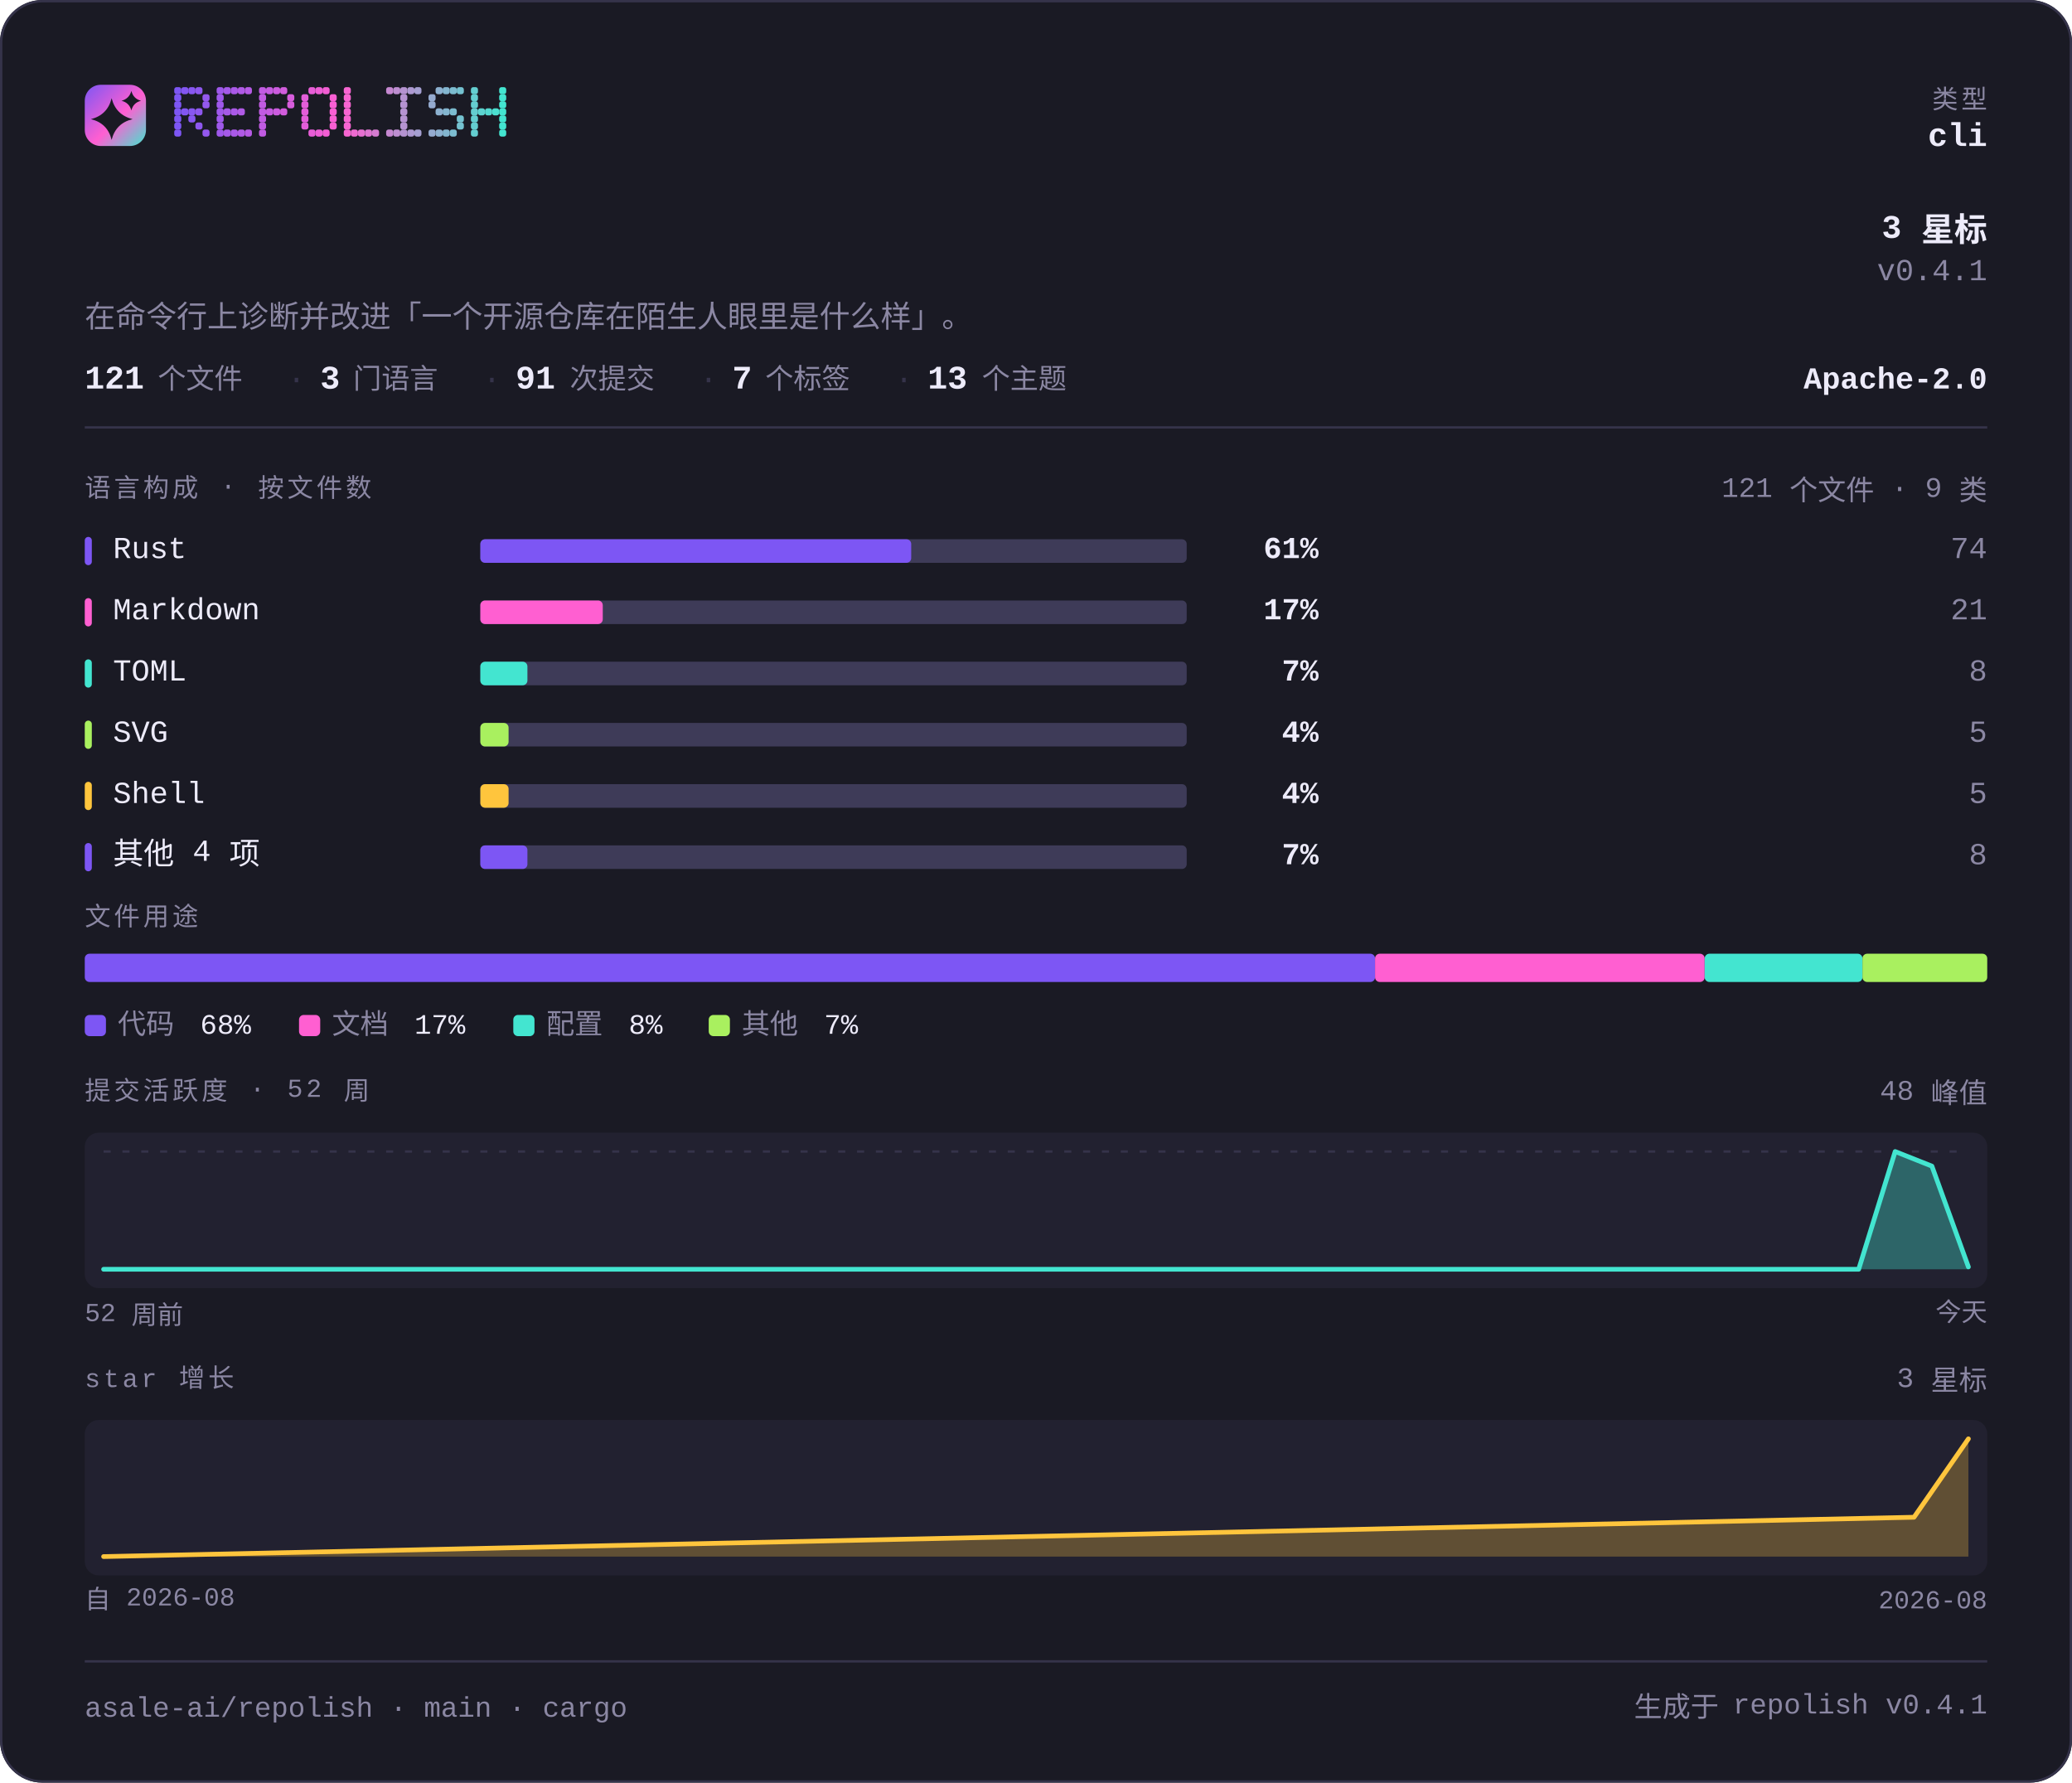
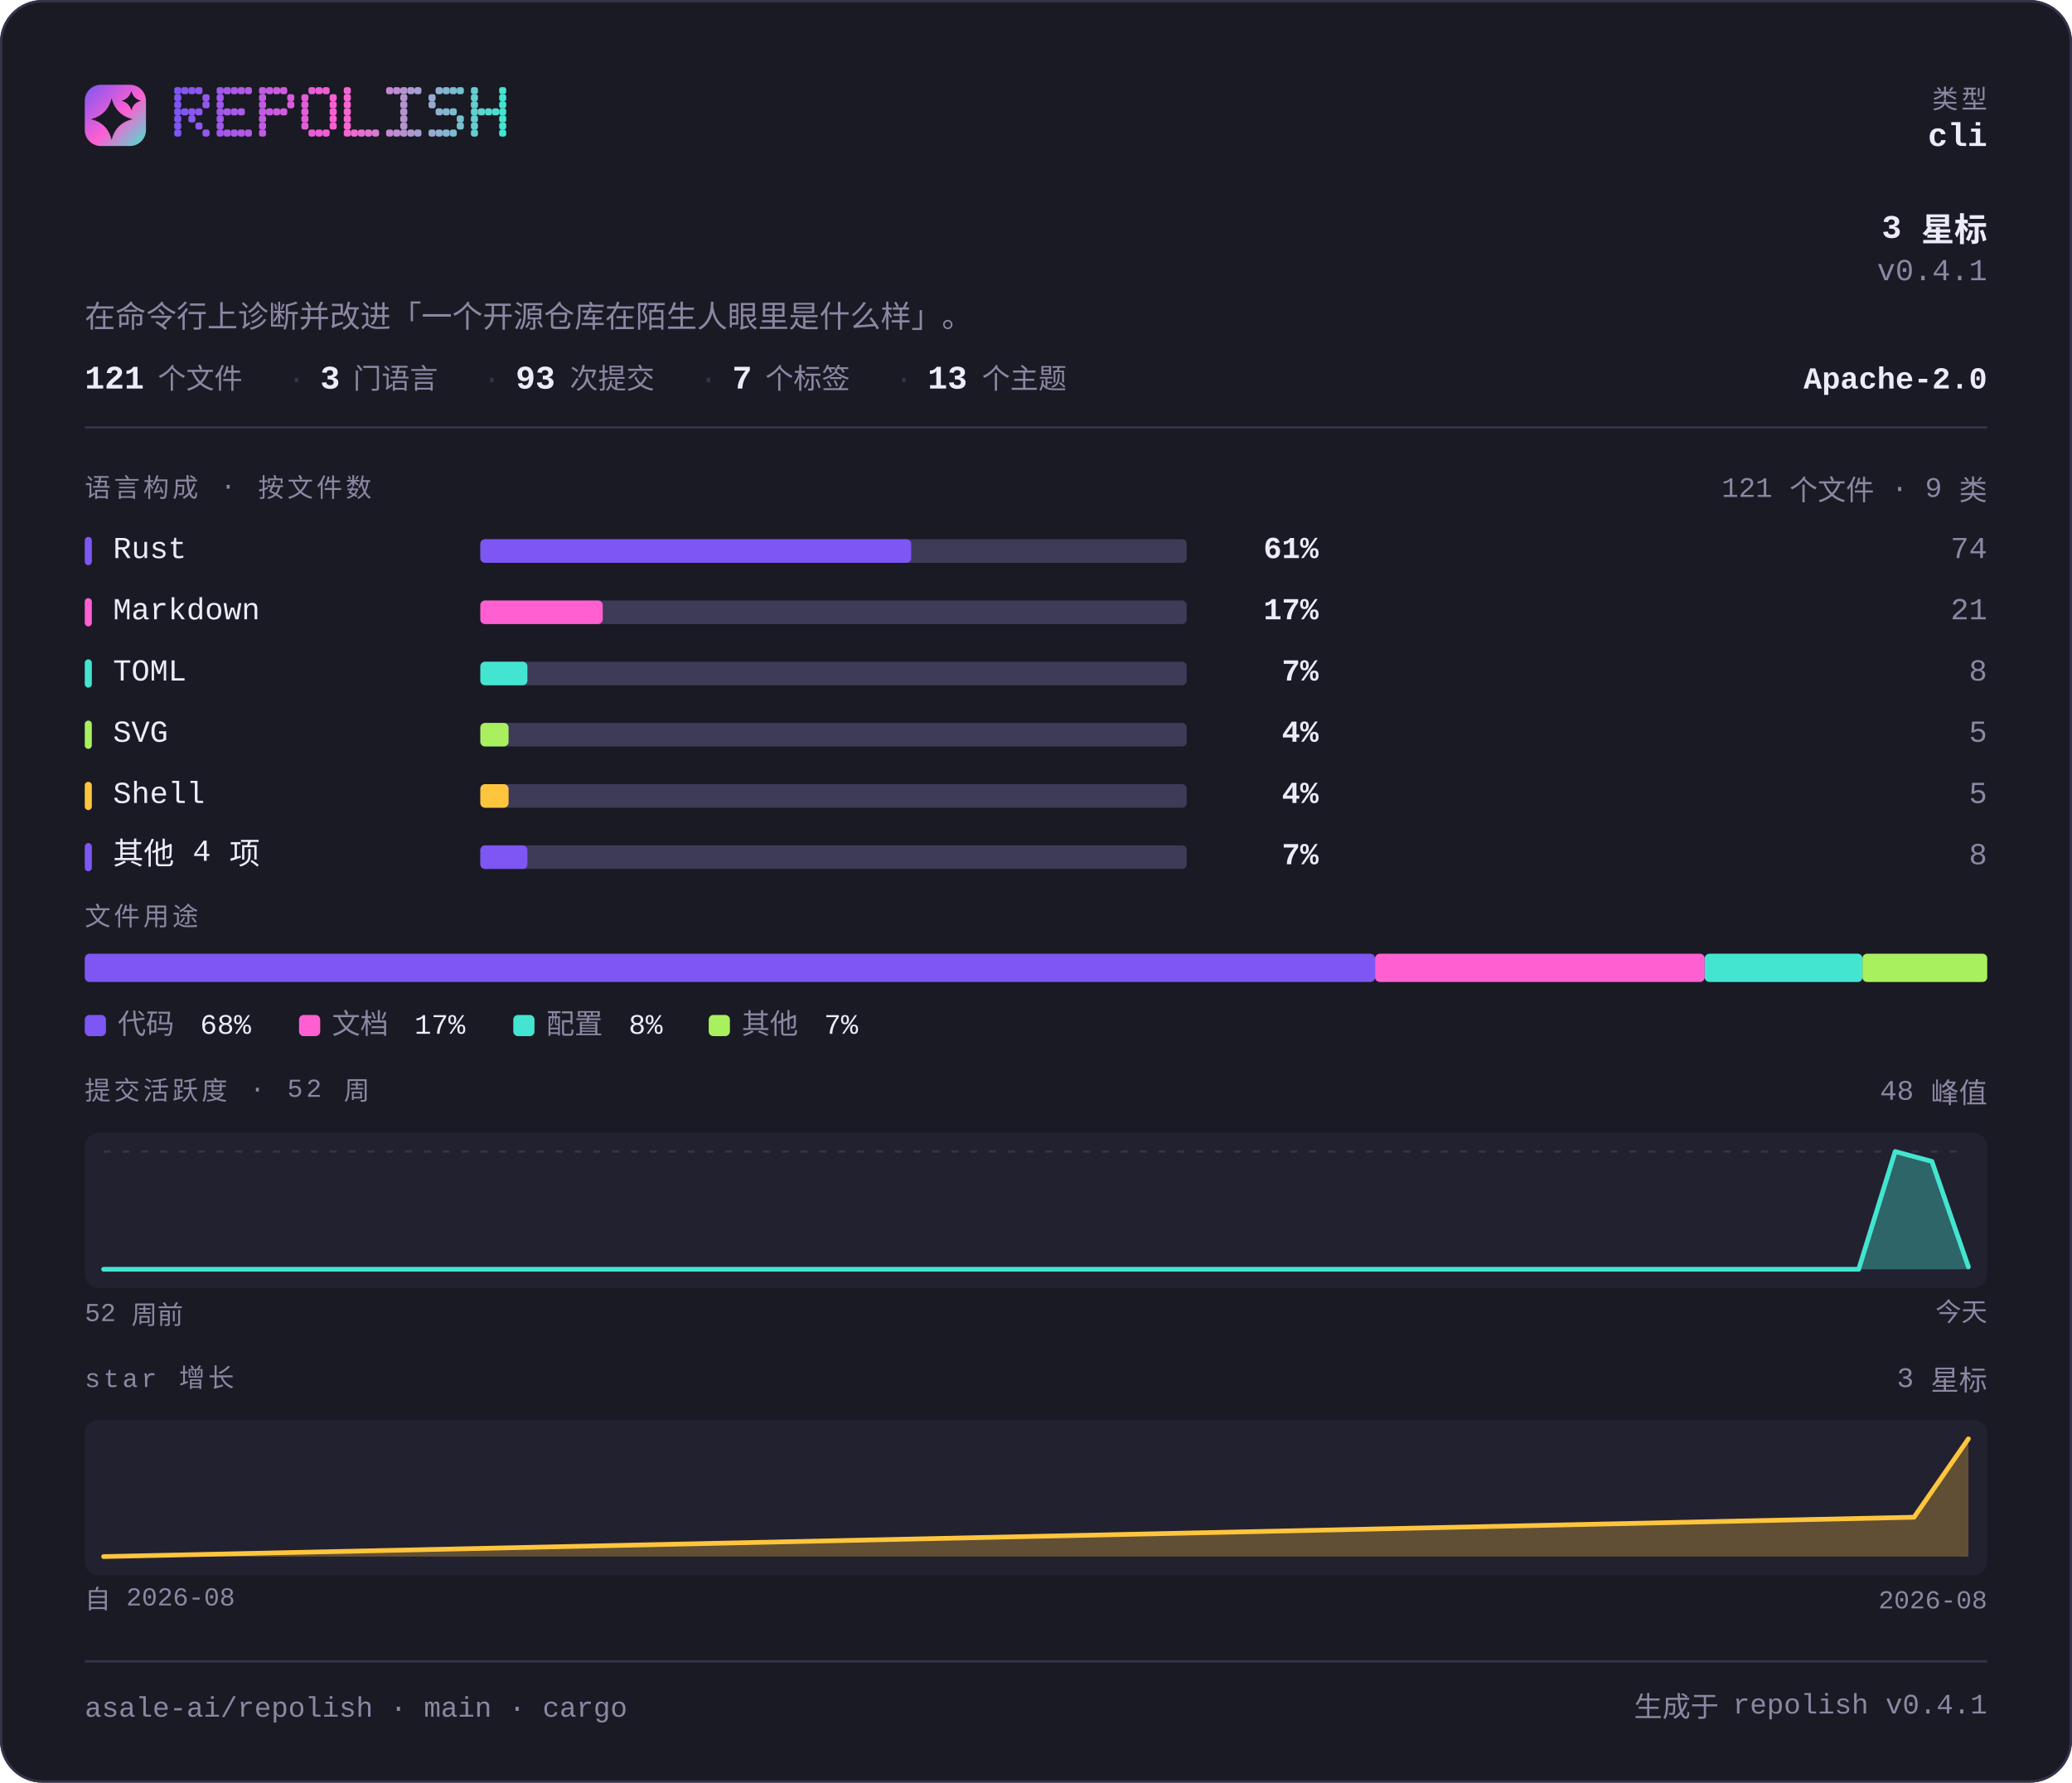
<svg xmlns="http://www.w3.org/2000/svg" width="880" height="757" viewBox="0 0 880 757" lang="zh-CN" role="img" aria-label="asale-ai/repolish — repository overview">
  <defs>
    <linearGradient id="brand" x1="0" y1="0" x2="1" y2="1">
      <stop offset="0" stop-color="#7d56f4" />
      <stop offset="0.55" stop-color="#ff5fd1" />
      <stop offset="1" stop-color="#43e5d0" />
    </linearGradient>
  </defs>
  <style>
    .t { font-family: ui-monospace, SFMono-Regular, "SF Mono", Menlo, Consolas, "Liberation Mono", "Noto Sans Mono CJK SC", "Noto Sans Mono CJK JP", "Microsoft YaHei", "Hiragino Sans", "Yu Gothic", monospace; }
  </style>
  <rect x="0" y="0" width="880" height="757" rx="18.0" fill="#1a1a24" />
  <rect x="0.5" y="0.5" width="879" height="756" rx="17.5" fill="none" stroke="#35334a" />
  <rect x="36" y="36" width="26" height="26" rx="6.8" fill="url(#brand)" />
  <path d="M47.4 41.7Q49.2 48.8 56.3 50.6Q49.2 52.3 47.4 59.4Q45.7 52.3 38.6 50.6Q45.7 48.8 47.4 41.7Z" fill="#1a1a24" />
  <path d="M55.8 38.6Q56.6 41.9 59.9 42.8Q56.6 43.6 55.8 46.9Q54.9 43.6 51.6 42.8Q54.9 41.9 55.8 38.6Z" fill="#1a1a24" />
  <g fill="#7d56f4">
    <rect x="74" y="37" width="3" height="3" rx="1" />
    <rect x="74" y="40" width="3" height="3" rx="1" />
    <rect x="74" y="43" width="3" height="3" rx="1" />
    <rect x="74" y="46" width="3" height="3" rx="1" />
    <rect x="74" y="49" width="3" height="3" rx="1" />
    <rect x="74" y="52" width="3" height="3" rx="1" />
    <rect x="74" y="55" width="3" height="3" rx="1" />
  </g>
  <g fill="#8356f2">
    <rect x="77" y="37" width="3" height="3" rx="1" />
    <rect x="77" y="46" width="3" height="3" rx="1" />
  </g>
  <g fill="#8857f1">
    <rect x="80" y="37" width="3" height="3" rx="1" />
    <rect x="80" y="46" width="3" height="3" rx="1" />
    <rect x="80" y="49" width="3" height="3" rx="1" />
  </g>
  <g fill="#8e57ef">
    <rect x="83" y="37" width="3" height="3" rx="1" />
    <rect x="83" y="46" width="3" height="3" rx="1" />
    <rect x="83" y="52" width="3" height="3" rx="1" />
  </g>
  <g fill="#9458ee">
    <rect x="86" y="40" width="3" height="3" rx="1" />
    <rect x="86" y="43" width="3" height="3" rx="1" />
    <rect x="86" y="55" width="3" height="3" rx="1" />
  </g>
  <g fill="#9f58eb">
    <rect x="92" y="37" width="3" height="3" rx="1" />
    <rect x="92" y="40" width="3" height="3" rx="1" />
    <rect x="92" y="43" width="3" height="3" rx="1" />
    <rect x="92" y="46" width="3" height="3" rx="1" />
    <rect x="92" y="49" width="3" height="3" rx="1" />
    <rect x="92" y="52" width="3" height="3" rx="1" />
    <rect x="92" y="55" width="3" height="3" rx="1" />
  </g>
  <g fill="#a559e9">
    <rect x="95" y="37" width="3" height="3" rx="1" />
    <rect x="95" y="46" width="3" height="3" rx="1" />
    <rect x="95" y="55" width="3" height="3" rx="1" />
  </g>
  <g fill="#aa59e8">
    <rect x="98" y="37" width="3" height="3" rx="1" />
    <rect x="98" y="46" width="3" height="3" rx="1" />
    <rect x="98" y="55" width="3" height="3" rx="1" />
  </g>
  <g fill="#b05ae6">
    <rect x="101" y="37" width="3" height="3" rx="1" />
    <rect x="101" y="46" width="3" height="3" rx="1" />
    <rect x="101" y="55" width="3" height="3" rx="1" />
  </g>
  <g fill="#b65ae5">
    <rect x="104" y="37" width="3" height="3" rx="1" />
    <rect x="104" y="55" width="3" height="3" rx="1" />
  </g>
  <g fill="#c15be2">
    <rect x="110" y="37" width="3" height="3" rx="1" />
    <rect x="110" y="40" width="3" height="3" rx="1" />
    <rect x="110" y="43" width="3" height="3" rx="1" />
    <rect x="110" y="46" width="3" height="3" rx="1" />
    <rect x="110" y="49" width="3" height="3" rx="1" />
    <rect x="110" y="52" width="3" height="3" rx="1" />
    <rect x="110" y="55" width="3" height="3" rx="1" />
  </g>
  <g fill="#c65be0">
    <rect x="113" y="37" width="3" height="3" rx="1" />
    <rect x="113" y="46" width="3" height="3" rx="1" />
  </g>
  <g fill="#cc5bdf">
    <rect x="116" y="37" width="3" height="3" rx="1" />
    <rect x="116" y="46" width="3" height="3" rx="1" />
  </g>
  <g fill="#d25cdd">
    <rect x="119" y="37" width="3" height="3" rx="1" />
    <rect x="119" y="46" width="3" height="3" rx="1" />
  </g>
  <g fill="#d75cdc">
    <rect x="122" y="40" width="3" height="3" rx="1" />
    <rect x="122" y="43" width="3" height="3" rx="1" />
  </g>
  <g fill="#e35dd9">
    <rect x="128" y="40" width="3" height="3" rx="1" />
    <rect x="128" y="43" width="3" height="3" rx="1" />
    <rect x="128" y="46" width="3" height="3" rx="1" />
    <rect x="128" y="49" width="3" height="3" rx="1" />
    <rect x="128" y="52" width="3" height="3" rx="1" />
  </g>
  <g fill="#e85dd7">
    <rect x="131" y="37" width="3" height="3" rx="1" />
    <rect x="131" y="55" width="3" height="3" rx="1" />
  </g>
  <g fill="#ee5ed6">
    <rect x="134" y="37" width="3" height="3" rx="1" />
    <rect x="134" y="55" width="3" height="3" rx="1" />
  </g>
  <g fill="#f45ed4">
    <rect x="137" y="37" width="3" height="3" rx="1" />
    <rect x="137" y="55" width="3" height="3" rx="1" />
  </g>
  <g fill="#f95fd3">
    <rect x="140" y="40" width="3" height="3" rx="1" />
    <rect x="140" y="43" width="3" height="3" rx="1" />
    <rect x="140" y="46" width="3" height="3" rx="1" />
    <rect x="140" y="49" width="3" height="3" rx="1" />
    <rect x="140" y="52" width="3" height="3" rx="1" />
  </g>
  <g fill="#f765d1">
    <rect x="146" y="37" width="3" height="3" rx="1" />
    <rect x="146" y="40" width="3" height="3" rx="1" />
    <rect x="146" y="43" width="3" height="3" rx="1" />
    <rect x="146" y="46" width="3" height="3" rx="1" />
    <rect x="146" y="49" width="3" height="3" rx="1" />
    <rect x="146" y="52" width="3" height="3" rx="1" />
    <rect x="146" y="55" width="3" height="3" rx="1" />
  </g>
  <g fill="#ef6bd1">
    <rect x="149" y="55" width="3" height="3" rx="1" />
  </g>
  <g fill="#e670d1">
    <rect x="152" y="55" width="3" height="3" rx="1" />
  </g>
  <g fill="#de76d1">
    <rect x="155" y="55" width="3" height="3" rx="1" />
  </g>
  <g fill="#d67cd1">
    <rect x="158" y="55" width="3" height="3" rx="1" />
  </g>
  <g fill="#c688d1">
    <rect x="164" y="37" width="3" height="3" rx="1" />
    <rect x="164" y="55" width="3" height="3" rx="1" />
  </g>
  <g fill="#be8ed1">
    <rect x="167" y="37" width="3" height="3" rx="1" />
    <rect x="167" y="55" width="3" height="3" rx="1" />
  </g>
  <g fill="#b593d1">
    <rect x="170" y="37" width="3" height="3" rx="1" />
    <rect x="170" y="40" width="3" height="3" rx="1" />
    <rect x="170" y="43" width="3" height="3" rx="1" />
    <rect x="170" y="46" width="3" height="3" rx="1" />
    <rect x="170" y="49" width="3" height="3" rx="1" />
    <rect x="170" y="52" width="3" height="3" rx="1" />
    <rect x="170" y="55" width="3" height="3" rx="1" />
  </g>
  <g fill="#ad99d1">
    <rect x="173" y="37" width="3" height="3" rx="1" />
    <rect x="173" y="55" width="3" height="3" rx="1" />
  </g>
  <g fill="#a59fd1">
    <rect x="176" y="37" width="3" height="3" rx="1" />
    <rect x="176" y="55" width="3" height="3" rx="1" />
  </g>
  <g fill="#95abd0">
    <rect x="182" y="40" width="3" height="3" rx="1" />
    <rect x="182" y="43" width="3" height="3" rx="1" />
    <rect x="182" y="55" width="3" height="3" rx="1" />
  </g>
  <g fill="#8db1d0">
    <rect x="185" y="37" width="3" height="3" rx="1" />
    <rect x="185" y="46" width="3" height="3" rx="1" />
    <rect x="185" y="55" width="3" height="3" rx="1" />
  </g>
  <g fill="#84b6d0">
    <rect x="188" y="37" width="3" height="3" rx="1" />
    <rect x="188" y="46" width="3" height="3" rx="1" />
    <rect x="188" y="55" width="3" height="3" rx="1" />
  </g>
  <g fill="#7cbcd0">
    <rect x="191" y="37" width="3" height="3" rx="1" />
    <rect x="191" y="46" width="3" height="3" rx="1" />
    <rect x="191" y="55" width="3" height="3" rx="1" />
  </g>
  <g fill="#74c2d0">
    <rect x="194" y="37" width="3" height="3" rx="1" />
    <rect x="194" y="49" width="3" height="3" rx="1" />
    <rect x="194" y="52" width="3" height="3" rx="1" />
  </g>
  <g fill="#64ced0">
    <rect x="200" y="37" width="3" height="3" rx="1" />
    <rect x="200" y="40" width="3" height="3" rx="1" />
    <rect x="200" y="43" width="3" height="3" rx="1" />
    <rect x="200" y="46" width="3" height="3" rx="1" />
    <rect x="200" y="49" width="3" height="3" rx="1" />
    <rect x="200" y="52" width="3" height="3" rx="1" />
    <rect x="200" y="55" width="3" height="3" rx="1" />
  </g>
  <g fill="#5cd4d0">
    <rect x="203" y="46" width="3" height="3" rx="1" />
  </g>
  <g fill="#53d9d0">
    <rect x="206" y="46" width="3" height="3" rx="1" />
  </g>
  <g fill="#4bdfd0">
    <rect x="209" y="46" width="3" height="3" rx="1" />
  </g>
  <g fill="#43e5d0">
    <rect x="212" y="37" width="3" height="3" rx="1" />
    <rect x="212" y="40" width="3" height="3" rx="1" />
    <rect x="212" y="43" width="3" height="3" rx="1" />
    <rect x="212" y="46" width="3" height="3" rx="1" />
    <rect x="212" y="49" width="3" height="3" rx="1" />
    <rect x="212" y="52" width="3" height="3" rx="1" />
    <rect x="212" y="55" width="3" height="3" rx="1" />
  </g>
  <text class="t" x="844" y="46" font-size="11" fill="#8b87a3" text-anchor="end" letter-spacing="1.4">类型</text>
  <text class="t" x="844" y="62" font-size="14" fill="#edebfa" text-anchor="end" font-weight="700">cli</text>
  <text class="t" x="844" y="101" font-size="14" fill="#edebfa" text-anchor="end" font-weight="700">3 星标</text>
  <text class="t" x="844" y="119" font-size="13" fill="#8b87a3" text-anchor="end">v0.4.1</text>
  <text class="t" x="36" y="139" font-size="13" fill="#8b87a3" text-anchor="start">在命令行上诊断并改进「一个开源仓库在陌生人眼里是什么样」。</text>
  <text class="t" x="36" y="165" font-size="14" fill="#edebfa" text-anchor="start" font-weight="700">121</text>
  <text class="t" x="67" y="165" font-size="12" fill="#8b87a3" text-anchor="start">个文件</text>
  <text class="t" x="122" y="165" font-size="13" fill="#35334a" text-anchor="start">·</text>
  <text class="t" x="136" y="165" font-size="14" fill="#edebfa" text-anchor="start" font-weight="700">3</text>
  <text class="t" x="150" y="165" font-size="12" fill="#8b87a3" text-anchor="start">门语言</text>
  <text class="t" x="205" y="165" font-size="13" fill="#35334a" text-anchor="start">·</text>
-   <text class="t" x="219" y="165" font-size="14" fill="#edebfa" text-anchor="start" font-weight="700">91</text>
+   <text class="t" x="219" y="165" font-size="14" fill="#edebfa" text-anchor="start" font-weight="700">93</text>
  <text class="t" x="242" y="165" font-size="12" fill="#8b87a3" text-anchor="start">次提交</text>
  <text class="t" x="297" y="165" font-size="13" fill="#35334a" text-anchor="start">·</text>
  <text class="t" x="311" y="165" font-size="14" fill="#edebfa" text-anchor="start" font-weight="700">7</text>
  <text class="t" x="325" y="165" font-size="12" fill="#8b87a3" text-anchor="start">个标签</text>
  <text class="t" x="380" y="165" font-size="13" fill="#35334a" text-anchor="start">·</text>
  <text class="t" x="394" y="165" font-size="14" fill="#edebfa" text-anchor="start" font-weight="700">13</text>
  <text class="t" x="417" y="165" font-size="12" fill="#8b87a3" text-anchor="start">个主题</text>
  <text class="t" x="844" y="165" font-size="13" fill="#edebfa" text-anchor="end" font-weight="700">Apache-2.0</text>
  <rect x="36" y="181" width="808" height="1" fill="#35334a" />
  <text class="t" x="36" y="211" font-size="11" fill="#8b87a3" text-anchor="start" letter-spacing="1.4">语言构成 · 按文件数</text>
  <text class="t" x="844" y="211" font-size="12" fill="#8b87a3" text-anchor="end">121 个文件 · 9 类</text>
  <rect x="36" y="228" width="3" height="12" rx="1.5" fill="#7d56f4" />
  <text class="t" x="48" y="237" font-size="13" fill="#edebfa" text-anchor="start">Rust</text>
  <rect x="204" y="229" width="300" height="10" rx="2.0" fill="#3e3b58" />
  <rect x="204" y="229" width="183" height="10" rx="2.0" fill="#7d56f4" />
  <text class="t" x="560" y="237" font-size="13" fill="#edebfa" text-anchor="end" font-weight="700">61%</text>
  <text class="t" x="844" y="237" font-size="13" fill="#8b87a3" text-anchor="end">74</text>
  <rect x="36" y="254" width="3" height="12" rx="1.5" fill="#ff5fd1" />
  <text class="t" x="48" y="263" font-size="13" fill="#edebfa" text-anchor="start">Markdown</text>
  <rect x="204" y="255" width="300" height="10" rx="2.0" fill="#3e3b58" />
  <rect x="204" y="255" width="52" height="10" rx="2.0" fill="#ff5fd1" />
  <text class="t" x="560" y="263" font-size="13" fill="#edebfa" text-anchor="end" font-weight="700">17%</text>
  <text class="t" x="844" y="263" font-size="13" fill="#8b87a3" text-anchor="end">21</text>
  <rect x="36" y="280" width="3" height="12" rx="1.5" fill="#43e5d0" />
  <text class="t" x="48" y="289" font-size="13" fill="#edebfa" text-anchor="start">TOML</text>
  <rect x="204" y="281" width="300" height="10" rx="2.0" fill="#3e3b58" />
  <rect x="204" y="281" width="20" height="10" rx="2.0" fill="#43e5d0" />
  <text class="t" x="560" y="289" font-size="13" fill="#edebfa" text-anchor="end" font-weight="700">7%</text>
  <text class="t" x="844" y="289" font-size="13" fill="#8b87a3" text-anchor="end">8</text>
  <rect x="36" y="306" width="3" height="12" rx="1.5" fill="#a9f05f" />
  <text class="t" x="48" y="315" font-size="13" fill="#edebfa" text-anchor="start">SVG</text>
  <rect x="204" y="307" width="300" height="10" rx="2.0" fill="#3e3b58" />
  <rect x="204" y="307" width="12" height="10" rx="2.0" fill="#a9f05f" />
  <text class="t" x="560" y="315" font-size="13" fill="#edebfa" text-anchor="end" font-weight="700">4%</text>
  <text class="t" x="844" y="315" font-size="13" fill="#8b87a3" text-anchor="end">5</text>
  <rect x="36" y="332" width="3" height="12" rx="1.5" fill="#ffc53d" />
  <text class="t" x="48" y="341" font-size="13" fill="#edebfa" text-anchor="start">Shell</text>
  <rect x="204" y="333" width="300" height="10" rx="2.0" fill="#3e3b58" />
  <rect x="204" y="333" width="12" height="10" rx="2.0" fill="#ffc53d" />
  <text class="t" x="560" y="341" font-size="13" fill="#edebfa" text-anchor="end" font-weight="700">4%</text>
  <text class="t" x="844" y="341" font-size="13" fill="#8b87a3" text-anchor="end">5</text>
  <rect x="36" y="358" width="3" height="12" rx="1.5" fill="#7d56f4" />
  <text class="t" x="48" y="367" font-size="13" fill="#edebfa" text-anchor="start">其他 4 项</text>
  <rect x="204" y="359" width="300" height="10" rx="2.0" fill="#3e3b58" />
  <rect x="204" y="359" width="20" height="10" rx="2.0" fill="#7d56f4" />
  <text class="t" x="560" y="367" font-size="13" fill="#edebfa" text-anchor="end" font-weight="700">7%</text>
  <text class="t" x="844" y="367" font-size="13" fill="#8b87a3" text-anchor="end">8</text>
  <text class="t" x="36" y="393" font-size="11" fill="#8b87a3" text-anchor="start" letter-spacing="1.4">文件用途</text>
  <rect x="36" y="405" width="548" height="12" rx="2.0" fill="#7d56f4" />
  <rect x="584" y="405" width="140" height="12" rx="2.0" fill="#ff5fd1" />
  <rect x="724" y="405" width="67" height="12" rx="2.0" fill="#43e5d0" />
  <rect x="791" y="405" width="53" height="12" rx="2.0" fill="#a9f05f" />
  <rect x="36" y="431" width="9" height="9" rx="2.0" fill="#7d56f4" />
  <text class="t" x="50" y="439" font-size="12" fill="#8b87a3" text-anchor="start">代码</text>
  <text class="t" x="85" y="439" font-size="12" fill="#edebfa" text-anchor="start">68%</text>
  <rect x="127" y="431" width="9" height="9" rx="2.0" fill="#ff5fd1" />
  <text class="t" x="141" y="439" font-size="12" fill="#8b87a3" text-anchor="start">文档</text>
  <text class="t" x="176" y="439" font-size="12" fill="#edebfa" text-anchor="start">17%</text>
  <rect x="218" y="431" width="9" height="9" rx="2.0" fill="#43e5d0" />
  <text class="t" x="232" y="439" font-size="12" fill="#8b87a3" text-anchor="start">配置</text>
  <text class="t" x="267" y="439" font-size="12" fill="#edebfa" text-anchor="start">8%</text>
  <rect x="301" y="431" width="9" height="9" rx="2.0" fill="#a9f05f" />
  <text class="t" x="315" y="439" font-size="12" fill="#8b87a3" text-anchor="start">其他</text>
  <text class="t" x="350" y="439" font-size="12" fill="#edebfa" text-anchor="start">7%</text>
  <text class="t" x="36" y="467" font-size="11" fill="#8b87a3" text-anchor="start" letter-spacing="1.4">提交活跃度 · 52 周</text>
  <text class="t" x="844" y="467" font-size="12" fill="#8b87a3" text-anchor="end">48 峰值</text>
  <rect x="36" y="481" width="808" height="66" rx="6.0" fill="#222130" />
  <line x1="44" y1="489" x2="836" y2="489" stroke="#35334a" stroke-width="1" stroke-dasharray="3 5" />
-   <path d="M44.0 539.0 L59.5 539.0 L75.1 539.0 L90.6 539.0 L106.1 539.0 L121.6 539.0 L137.2 539.0 L152.7 539.0 L168.2 539.0 L183.8 539.0 L199.3 539.0 L214.8 539.0 L230.4 539.0 L245.9 539.0 L261.4 539.0 L276.9 539.0 L292.5 539.0 L308.0 539.0 L323.5 539.0 L339.1 539.0 L354.6 539.0 L370.1 539.0 L385.6 539.0 L401.2 539.0 L416.7 539.0 L432.2 539.0 L447.8 539.0 L463.3 539.0 L478.8 539.0 L494.4 539.0 L509.9 539.0 L525.4 539.0 L540.9 539.0 L556.5 539.0 L572.0 539.0 L587.5 539.0 L603.1 539.0 L618.6 539.0 L634.1 539.0 L649.6 539.0 L665.2 539.0 L680.7 539.0 L696.2 539.0 L711.8 539.0 L727.3 539.0 L742.8 539.0 L758.4 539.0 L773.9 539.0 L789.4 539.0 L804.9 489.0 L820.5 495.2 L836.0 538.0 L836.0 539 L44 539 Z" fill="#43e5d0" fill-opacity="0.35" />
-   <path d="M44.0 539.0 L59.5 539.0 L75.1 539.0 L90.6 539.0 L106.1 539.0 L121.6 539.0 L137.2 539.0 L152.7 539.0 L168.2 539.0 L183.8 539.0 L199.3 539.0 L214.8 539.0 L230.4 539.0 L245.9 539.0 L261.4 539.0 L276.9 539.0 L292.5 539.0 L308.0 539.0 L323.5 539.0 L339.1 539.0 L354.6 539.0 L370.1 539.0 L385.6 539.0 L401.2 539.0 L416.7 539.0 L432.2 539.0 L447.8 539.0 L463.3 539.0 L478.8 539.0 L494.4 539.0 L509.9 539.0 L525.4 539.0 L540.9 539.0 L556.5 539.0 L572.0 539.0 L587.5 539.0 L603.1 539.0 L618.6 539.0 L634.1 539.0 L649.6 539.0 L665.2 539.0 L680.7 539.0 L696.2 539.0 L711.8 539.0 L727.3 539.0 L742.8 539.0 L758.4 539.0 L773.9 539.0 L789.4 539.0 L804.9 489.0 L820.5 495.2 L836.0 538.0" fill="none" stroke="#43e5d0" stroke-width="2" stroke-linejoin="round" stroke-linecap="round" />
+   <path d="M44.0 539.0 L59.5 539.0 L75.1 539.0 L90.6 539.0 L106.1 539.0 L121.6 539.0 L137.2 539.0 L152.7 539.0 L168.2 539.0 L183.8 539.0 L199.3 539.0 L214.8 539.0 L230.4 539.0 L245.9 539.0 L261.4 539.0 L276.9 539.0 L292.5 539.0 L308.0 539.0 L323.5 539.0 L339.1 539.0 L354.6 539.0 L370.1 539.0 L385.6 539.0 L401.2 539.0 L416.7 539.0 L432.2 539.0 L447.8 539.0 L463.3 539.0 L478.8 539.0 L494.4 539.0 L509.9 539.0 L525.4 539.0 L540.9 539.0 L556.5 539.0 L572.0 539.0 L587.5 539.0 L603.1 539.0 L618.6 539.0 L634.1 539.0 L649.6 539.0 L665.2 539.0 L680.7 539.0 L696.2 539.0 L711.8 539.0 L727.3 539.0 L742.8 539.0 L758.4 539.0 L773.9 539.0 L789.4 539.0 L804.9 489.0 L820.5 493.2 L836.0 538.0 L836.0 539 L44 539 Z" fill="#43e5d0" fill-opacity="0.35" />
+   <path d="M44.0 539.0 L59.5 539.0 L75.1 539.0 L90.6 539.0 L106.1 539.0 L121.6 539.0 L137.2 539.0 L152.7 539.0 L168.2 539.0 L183.8 539.0 L199.3 539.0 L214.8 539.0 L230.4 539.0 L245.9 539.0 L261.4 539.0 L276.9 539.0 L292.5 539.0 L308.0 539.0 L323.5 539.0 L339.1 539.0 L354.6 539.0 L370.1 539.0 L385.6 539.0 L401.2 539.0 L416.7 539.0 L432.2 539.0 L447.8 539.0 L463.3 539.0 L478.8 539.0 L494.4 539.0 L509.9 539.0 L525.4 539.0 L540.9 539.0 L556.5 539.0 L572.0 539.0 L587.5 539.0 L603.1 539.0 L618.6 539.0 L634.1 539.0 L649.6 539.0 L665.2 539.0 L680.7 539.0 L696.2 539.0 L711.8 539.0 L727.3 539.0 L742.8 539.0 L758.4 539.0 L773.9 539.0 L789.4 539.0 L804.9 489.0 L820.5 493.2 L836.0 538.0" fill="none" stroke="#43e5d0" stroke-width="2" stroke-linejoin="round" stroke-linecap="round" />
  <text class="t" x="36" y="561" font-size="11" fill="#8b87a3" text-anchor="start">52 周前</text>
  <text class="t" x="844" y="561" font-size="11" fill="#8b87a3" text-anchor="end">今天</text>
  <text class="t" x="36" y="589" font-size="11" fill="#8b87a3" text-anchor="start" letter-spacing="1.4">star 增长</text>
  <text class="t" x="844" y="589" font-size="12" fill="#8b87a3" text-anchor="end">3 星标</text>
  <rect x="36" y="603" width="808" height="66" rx="6.0" fill="#222130" />
  <path d="M44.0 661.0 L812.9 644.3 L836.0 611.0 L836.0 661 L44.0 661 Z" fill="#ffc53d" fill-opacity="0.28" />
  <path d="M44.0 661.0 L812.9 644.3 L836.0 611.0" fill="none" stroke="#ffc53d" stroke-width="2" stroke-linejoin="round" stroke-linecap="round" />
  <text class="t" x="36" y="683" font-size="11" fill="#8b87a3" text-anchor="start">自 2026-08</text>
  <text class="t" x="844" y="683" font-size="11" fill="#8b87a3" text-anchor="end">2026-08</text>
  <rect x="36" y="705" width="808" height="1" fill="#35334a" />
  <text class="t" x="36" y="729" font-size="12" fill="#8b87a3" text-anchor="start">asale-ai/repolish · main · cargo</text>
  <text class="t" x="844" y="729" font-size="12" fill="#8b87a3" text-anchor="end">生成于 repolish v0.4.1</text>
</svg>
